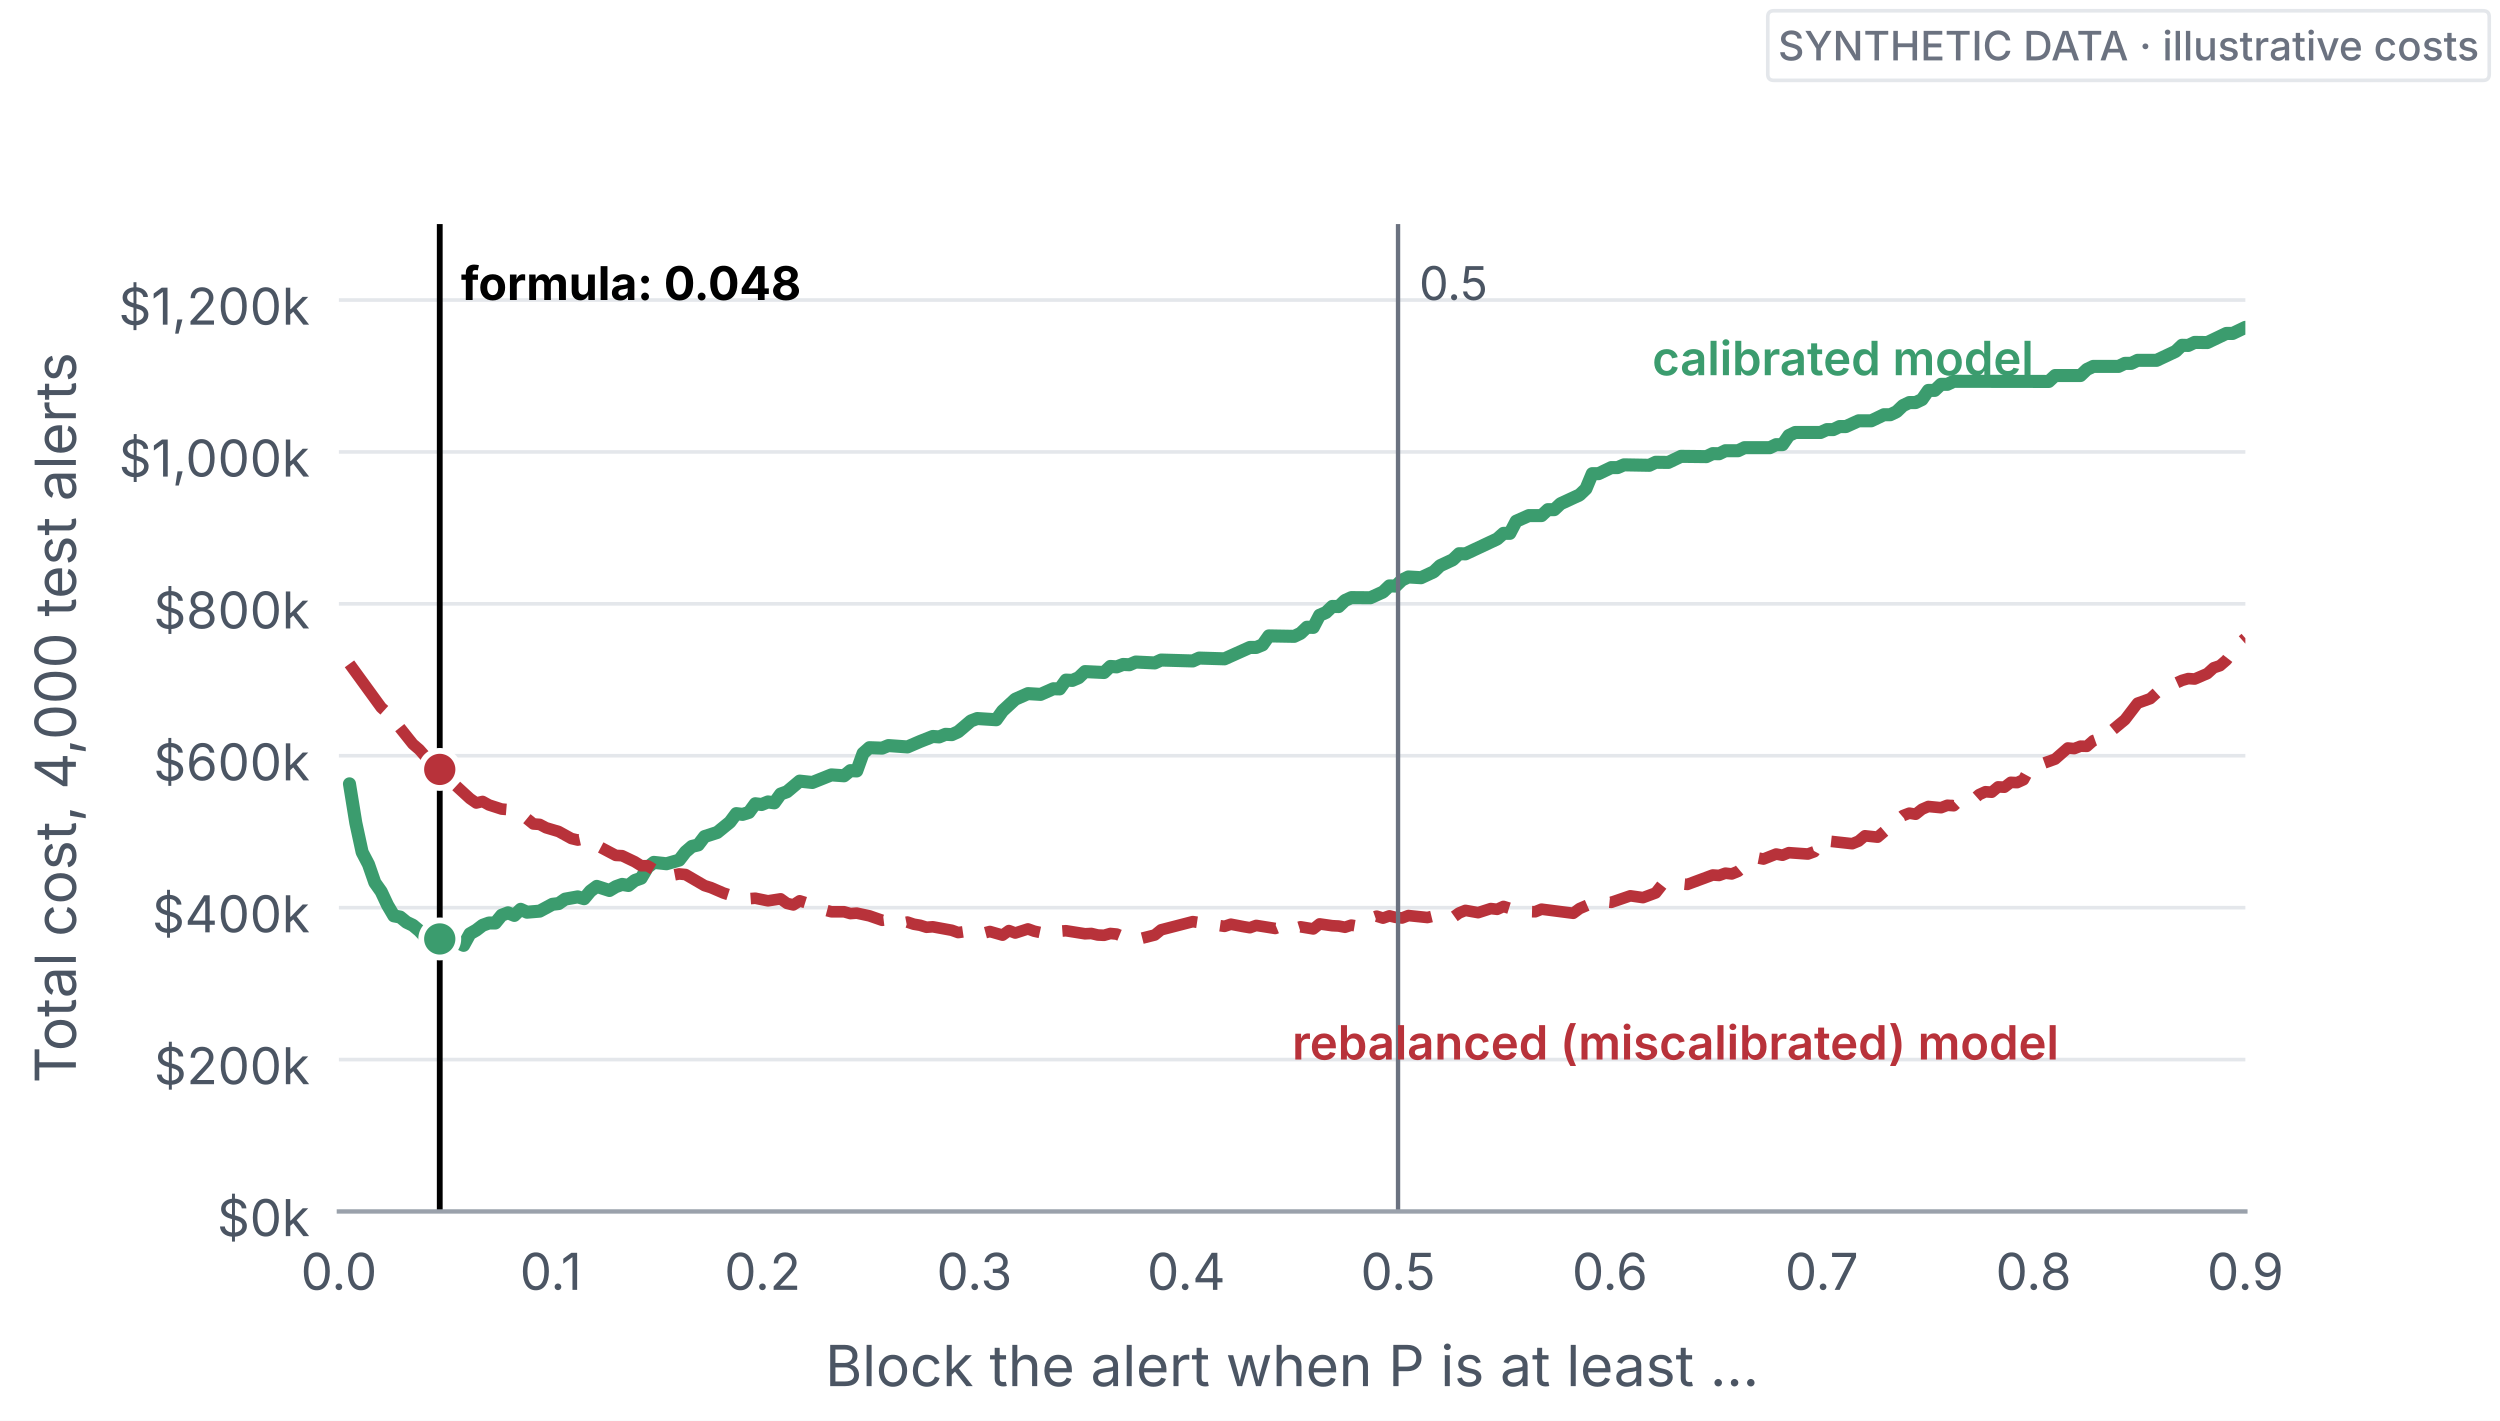
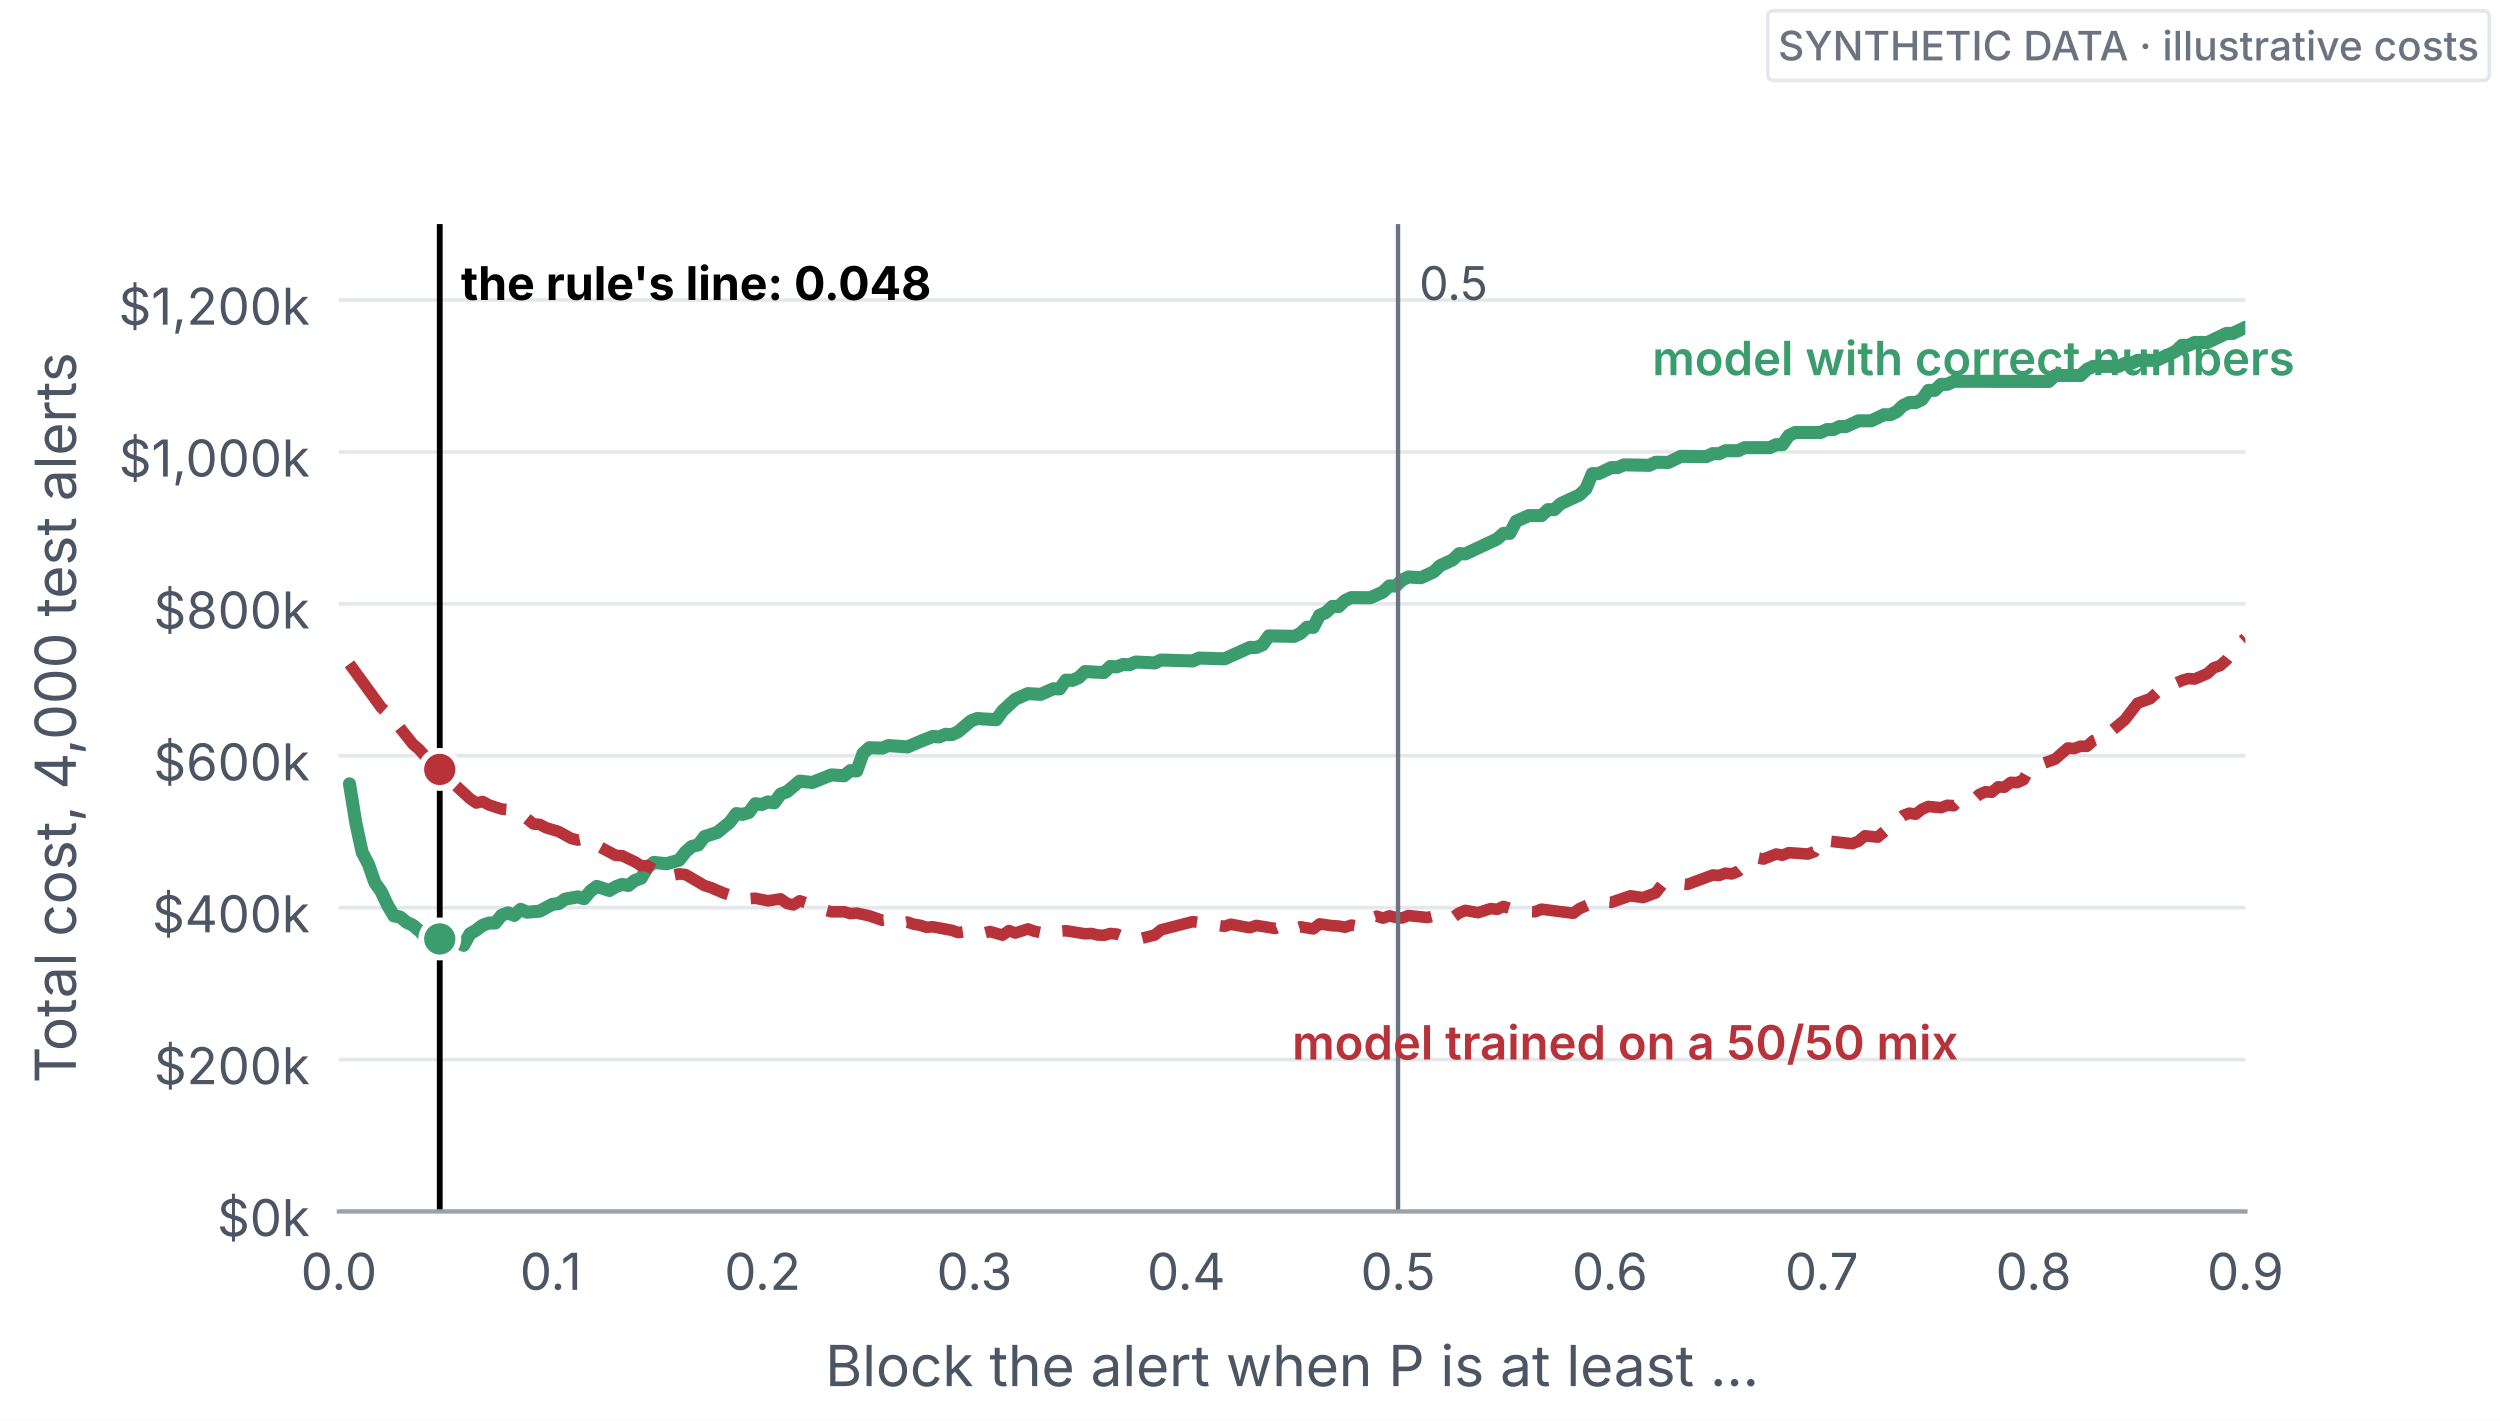
<svg xmlns="http://www.w3.org/2000/svg" xmlns:xlink="http://www.w3.org/1999/xlink" width="343.905pt" height="195.439pt" viewBox="0 0 343.905 195.439" version="1.1">
  <defs>
    <style type="text/css">*{stroke-linejoin: round; stroke-linecap: butt}</style>
  </defs>
  <g id="figure_1">
    <g id="patch_1">
      <path d="M 0 195.439  L 343.905 195.439  L 343.905 0  L 0 0  z " style="fill: #ffffff" />
    </g>
    <g id="axes_1">
      <g id="patch_2">
        <path d="M 46.617 166.652  L 308.877 166.652  L 308.877 30.824  L 46.617 30.824  z " style="fill: #ffffff" />
      </g>
      <g id="matplotlib.axis_1">
        <g id="xtick_1">
          <g id="line2d_1" />
          <g id="text_1">
            <text style="font-size: 7px; font-family: 'Inter'; text-anchor: middle; fill: #4b5563" x="46.617" y="177.433" transform="rotate(-0 46.61691 177.433)">0.0</text>
          </g>
        </g>
        <g id="xtick_2">
          <g id="line2d_2" />
          <g id="text_2">
            <text style="font-size: 7px; font-family: 'Inter'; text-anchor: middle; fill: #4b5563" x="75.757" y="177.433" transform="rotate(-0 75.75691 177.433)">0.1</text>
          </g>
        </g>
        <g id="xtick_3">
          <g id="line2d_3" />
          <g id="text_3">
            <text style="font-size: 7px; font-family: 'Inter'; text-anchor: middle; fill: #4b5563" x="104.897" y="177.433" transform="rotate(-0 104.8969 177.433)">0.2</text>
          </g>
        </g>
        <g id="xtick_4">
          <g id="line2d_4" />
          <g id="text_4">
            <text style="font-size: 7px; font-family: 'Inter'; text-anchor: middle; fill: #4b5563" x="134.037" y="177.433" transform="rotate(-0 134.0369 177.433)">0.3</text>
          </g>
        </g>
        <g id="xtick_5">
          <g id="line2d_5" />
          <g id="text_5">
            <text style="font-size: 7px; font-family: 'Inter'; text-anchor: middle; fill: #4b5563" x="163.177" y="177.433" transform="rotate(-0 163.1769 177.433)">0.4</text>
          </g>
        </g>
        <g id="xtick_6">
          <g id="line2d_6" />
          <g id="text_6">
            <text style="font-size: 7px; font-family: 'Inter'; text-anchor: middle; fill: #4b5563" x="192.317" y="177.433" transform="rotate(-0 192.3169 177.433)">0.5</text>
          </g>
        </g>
        <g id="xtick_7">
          <g id="line2d_7" />
          <g id="text_7">
            <text style="font-size: 7px; font-family: 'Inter'; text-anchor: middle; fill: #4b5563" x="221.457" y="177.433" transform="rotate(-0 221.4569 177.433)">0.6</text>
          </g>
        </g>
        <g id="xtick_8">
          <g id="line2d_8" />
          <g id="text_8">
            <text style="font-size: 7px; font-family: 'Inter'; text-anchor: middle; fill: #4b5563" x="250.597" y="177.433" transform="rotate(-0 250.5969 177.433)">0.7</text>
          </g>
        </g>
        <g id="xtick_9">
          <g id="line2d_9" />
          <g id="text_9">
            <text style="font-size: 7px; font-family: 'Inter'; text-anchor: middle; fill: #4b5563" x="279.737" y="177.433" transform="rotate(-0 279.7369 177.433)">0.8</text>
          </g>
        </g>
        <g id="xtick_10">
          <g id="line2d_10" />
          <g id="text_10">
            <text style="font-size: 7px; font-family: 'Inter'; text-anchor: middle; fill: #4b5563" x="308.877" y="177.433" transform="rotate(-0 308.8769 177.433)">0.9</text>
          </g>
        </g>
        <g id="text_11">
          <text style="font-size: 7.8px; font-family: 'Inter'; text-anchor: middle; fill: #4b5563" x="177.747" y="190.678" transform="rotate(-0 177.7469 190.6778)">Block the alert when P is at least …</text>
        </g>
      </g>
      <g id="matplotlib.axis_2">
        <g id="ytick_1">
          <g id="line2d_11">
-             <path d="M 46.617 166.652  L 308.877 166.652  " clip-path="url(#p0f9e350db6)" style="fill: none; stroke: #e4e7eb; stroke-width: 0.5; stroke-linecap: round" />
+             <path d="M 46.617 166.652  L 308.877 166.652  " clip-path="url(#p6a9c3bddda)" style="fill: none; stroke: #e4e7eb; stroke-width: 0.5; stroke-linecap: round" />
          </g>
          <g id="line2d_12" />
          <g id="text_12">
            <text style="font-size: 7px; font-family: 'Inter'; text-anchor: end; fill: #4b5563" x="42.617" y="170.042" transform="rotate(-0 42.61691 170.0424)">$0k</text>
          </g>
        </g>
        <g id="ytick_2">
          <g id="line2d_13">
-             <path d="M 46.617 145.755  L 308.877 145.755  " clip-path="url(#p0f9e350db6)" style="fill: none; stroke: #e4e7eb; stroke-width: 0.5; stroke-linecap: round" />
+             <path d="M 46.617 145.755  L 308.877 145.755  " clip-path="url(#p6a9c3bddda)" style="fill: none; stroke: #e4e7eb; stroke-width: 0.5; stroke-linecap: round" />
          </g>
          <g id="line2d_14" />
          <g id="text_13">
            <text style="font-size: 7px; font-family: 'Inter'; text-anchor: end; fill: #4b5563" x="42.617" y="149.146" transform="rotate(-0 42.61691 149.1458)">$200k</text>
          </g>
        </g>
        <g id="ytick_3">
          <g id="line2d_15">
-             <path d="M 46.617 124.859  L 308.877 124.859  " clip-path="url(#p0f9e350db6)" style="fill: none; stroke: #e4e7eb; stroke-width: 0.5; stroke-linecap: round" />
+             <path d="M 46.617 124.859  L 308.877 124.859  " clip-path="url(#p6a9c3bddda)" style="fill: none; stroke: #e4e7eb; stroke-width: 0.5; stroke-linecap: round" />
          </g>
          <g id="line2d_16" />
          <g id="text_14">
            <text style="font-size: 7px; font-family: 'Inter'; text-anchor: end; fill: #4b5563" x="42.617" y="128.249" transform="rotate(-0 42.61691 128.2492)">$400k</text>
          </g>
        </g>
        <g id="ytick_4">
          <g id="line2d_17">
-             <path d="M 46.617 103.962  L 308.877 103.962  " clip-path="url(#p0f9e350db6)" style="fill: none; stroke: #e4e7eb; stroke-width: 0.5; stroke-linecap: round" />
+             <path d="M 46.617 103.962  L 308.877 103.962  " clip-path="url(#p6a9c3bddda)" style="fill: none; stroke: #e4e7eb; stroke-width: 0.5; stroke-linecap: round" />
          </g>
          <g id="line2d_18" />
          <g id="text_15">
            <text style="font-size: 7px; font-family: 'Inter'; text-anchor: end; fill: #4b5563" x="42.617" y="107.353" transform="rotate(-0 42.61691 107.3526)">$600k</text>
          </g>
        </g>
        <g id="ytick_5">
          <g id="line2d_19">
-             <path d="M 46.617 83.065  L 308.877 83.065  " clip-path="url(#p0f9e350db6)" style="fill: none; stroke: #e4e7eb; stroke-width: 0.5; stroke-linecap: round" />
+             <path d="M 46.617 83.065  L 308.877 83.065  " clip-path="url(#p6a9c3bddda)" style="fill: none; stroke: #e4e7eb; stroke-width: 0.5; stroke-linecap: round" />
          </g>
          <g id="line2d_20" />
          <g id="text_16">
            <text style="font-size: 7px; font-family: 'Inter'; text-anchor: end; fill: #4b5563" x="42.617" y="86.456" transform="rotate(-0 42.61691 86.45594)">$800k</text>
          </g>
        </g>
        <g id="ytick_6">
          <g id="line2d_21">
-             <path d="M 46.617 62.169  L 308.877 62.169  " clip-path="url(#p0f9e350db6)" style="fill: none; stroke: #e4e7eb; stroke-width: 0.5; stroke-linecap: round" />
+             <path d="M 46.617 62.169  L 308.877 62.169  " clip-path="url(#p6a9c3bddda)" style="fill: none; stroke: #e4e7eb; stroke-width: 0.5; stroke-linecap: round" />
          </g>
          <g id="line2d_22" />
          <g id="text_17">
            <text style="font-size: 7px; font-family: 'Inter'; text-anchor: end; fill: #4b5563" x="42.617" y="65.559" transform="rotate(-0 42.61691 65.55933)">$1,000k</text>
          </g>
        </g>
        <g id="ytick_7">
          <g id="line2d_23">
-             <path d="M 46.617 41.272  L 308.877 41.272  " clip-path="url(#p0f9e350db6)" style="fill: none; stroke: #e4e7eb; stroke-width: 0.5; stroke-linecap: round" />
+             <path d="M 46.617 41.272  L 308.877 41.272  " clip-path="url(#p6a9c3bddda)" style="fill: none; stroke: #e4e7eb; stroke-width: 0.5; stroke-linecap: round" />
          </g>
          <g id="line2d_24" />
          <g id="text_18">
            <text style="font-size: 7px; font-family: 'Inter'; text-anchor: end; fill: #4b5563" x="42.617" y="44.663" transform="rotate(-0 42.61691 44.66271)">$1,200k</text>
          </g>
        </g>
        <g id="text_19">
          <text style="font-size: 7.8px; font-family: 'Inter'; text-anchor: middle; fill: #4b5563" x="10.436" y="98.738" transform="rotate(-90 10.43625 98.73778)">Total cost, 4,000 test alerts</text>
        </g>
      </g>
      <g id="line2d_25">
-         <path d="M 48.074 107.828  L 48.946 113.198  L 49.818 117.231  L 50.691 118.903  L 51.563 121.411  L 52.435 122.644  L 53.307 124.503  L 54.18 125.987  L 55.052 126.154  L 55.924 126.865  L 56.796 127.283  L 57.669 128.014  L 58.541 128.933  L 59.413 128.871  L 60.285 129.017  L 61.158 129.456  L 62.03 129.686  L 62.902 129.623  L 63.774 130.041  L 64.647 128.453  L 65.519 127.951  L 66.391 127.283  L 67.263 126.969  L 68.136 126.969  L 69.008 125.903  L 69.88 125.569  L 70.752 125.924  L 71.625 125.088  L 72.497 125.485  L 74.241 125.339  L 75.986 124.399  L 76.858 124.294  L 77.73 123.688  L 79.475 123.375  L 80.347 123.626  L 81.219 122.581  L 82.092 121.933  L 83.836 122.497  L 84.708 121.975  L 85.581 121.661  L 86.453 121.808  L 87.325 121.118  L 88.197 120.805  L 89.07 119.321  L 89.942 118.631  L 91.686 118.819  L 93.431 118.318  L 94.303 117.189  L 95.175 116.437  L 96.048 116.228  L 96.92 115.079  L 98.664 114.515  L 100.409 113.094  L 101.281 111.924  L 102.153 112.028  L 103.026 111.756  L 103.898 110.565  L 104.77 110.67  L 105.642 110.315  L 106.515 110.44  L 107.387 109.228  L 108.259 108.914  L 110.004 107.452  L 111.748 107.64  L 114.365 106.595  L 116.109 106.72  L 116.982 106.01  L 117.854 106.052  L 118.726 103.628  L 119.598 102.854  L 121.343 102.917  L 122.215 102.562  L 124.832 102.75  L 126.576 101.998  L 128.321 101.308  L 129.193 101.371  L 130.065 101.016  L 130.938 101.057  L 131.81 100.66  L 133.554 99.177  L 134.427 98.842  L 137.043 99.009  L 137.916 97.797  L 139.66 96.188  L 141.405 95.415  L 143.149 95.52  L 144.894 94.747  L 145.766 94.767  L 146.638 93.555  L 147.511 93.597  L 148.383 93.221  L 149.255 92.385  L 151.872 92.511  L 152.744 91.675  L 153.616 91.737  L 154.489 91.403  L 155.361 91.445  L 156.233 91.069  L 158.85 91.194  L 159.722 90.797  L 164.083 90.922  L 164.956 90.525  L 168.445 90.63  L 171.934 89.063  L 172.806 89.063  L 173.678 88.707  L 174.55 87.475  L 178.039 87.537  L 178.912 87.119  L 179.784 86.283  L 180.656 86.304  L 181.528 84.633  L 182.401 84.256  L 183.273 83.421  L 184.145 83.441  L 185.017 82.606  L 185.89 82.209  L 188.506 82.229  L 190.251 81.435  L 191.123 80.6  L 191.995 80.62  L 192.868 79.785  L 193.74 79.367  L 195.484 79.471  L 197.229 78.656  L 198.101 77.82  L 199.846 77.005  L 200.718 76.169  L 201.59 76.19  L 205.951 74.142  L 206.824 73.369  L 207.696 73.369  L 208.568 71.698  L 210.313 70.924  L 212.057 70.924  L 212.929 70.109  L 213.802 70.109  L 214.674 69.294  L 217.291 68.082  L 218.163 67.247  L 219.035 65.157  L 219.907 65.157  L 221.652 64.321  L 222.524 64.321  L 223.396 63.945  L 226.885 64.008  L 227.758 63.59  L 229.502 63.611  L 231.247 62.775  L 234.736 62.816  L 235.608 62.399  L 236.48 62.419  L 237.352 62.002  L 239.097 62.002  L 239.969 61.584  L 243.458 61.584  L 244.33 61.166  L 245.203 61.166  L 246.075 59.912  L 246.947 59.494  L 250.436 59.494  L 251.308 59.097  L 252.181 59.097  L 253.053 58.679  L 253.925 58.679  L 255.67 57.885  L 257.414 57.885  L 259.159 57.049  L 260.031 57.049  L 260.903 56.631  L 261.775 55.795  L 262.648 55.377  L 263.52 55.377  L 264.392 54.959  L 265.264 53.706  L 266.137 53.706  L 267.009 52.87  L 267.881 52.87  L 268.753 52.452  L 281.837 52.473  L 282.709 51.658  L 286.198 51.658  L 287.071 50.822  L 287.943 50.404  L 291.432 50.404  L 292.304 49.986  L 293.176 49.986  L 294.049 49.568  L 296.665 49.568  L 299.282 48.335  L 300.154 47.499  L 301.027 47.52  L 301.899 47.102  L 303.643 47.123  L 306.26 45.869  L 307.132 45.869  L 308.877 45.033  L 308.877 45.033  " clip-path="url(#p0f9e350db6)" style="fill: none; stroke: #3b9c6e; stroke-width: 1.8; stroke-linecap: round" />
+         <path d="M 48.074 107.828  L 48.946 113.198  L 49.818 117.231  L 50.691 118.903  L 51.563 121.411  L 52.435 122.644  L 53.307 124.503  L 54.18 125.987  L 55.052 126.154  L 55.924 126.865  L 56.796 127.283  L 57.669 128.014  L 58.541 128.933  L 59.413 128.871  L 60.285 129.017  L 61.158 129.456  L 62.03 129.686  L 62.902 129.623  L 63.774 130.041  L 64.647 128.453  L 65.519 127.951  L 66.391 127.283  L 67.263 126.969  L 68.136 126.969  L 69.008 125.903  L 69.88 125.569  L 70.752 125.924  L 71.625 125.088  L 72.497 125.485  L 74.241 125.339  L 75.986 124.399  L 76.858 124.294  L 77.73 123.688  L 79.475 123.375  L 80.347 123.626  L 81.219 122.581  L 82.092 121.933  L 83.836 122.497  L 84.708 121.975  L 85.581 121.661  L 86.453 121.808  L 87.325 121.118  L 88.197 120.805  L 89.07 119.321  L 89.942 118.631  L 91.686 118.819  L 93.431 118.318  L 94.303 117.189  L 95.175 116.437  L 96.048 116.228  L 96.92 115.079  L 98.664 114.515  L 100.409 113.094  L 101.281 111.924  L 102.153 112.028  L 103.026 111.756  L 103.898 110.565  L 104.77 110.67  L 105.642 110.315  L 106.515 110.44  L 107.387 109.228  L 108.259 108.914  L 110.004 107.452  L 111.748 107.64  L 114.365 106.595  L 116.109 106.72  L 116.982 106.01  L 117.854 106.052  L 118.726 103.628  L 119.598 102.854  L 121.343 102.917  L 122.215 102.562  L 124.832 102.75  L 126.576 101.998  L 128.321 101.308  L 129.193 101.371  L 130.065 101.016  L 130.938 101.057  L 131.81 100.66  L 133.554 99.177  L 134.427 98.842  L 137.043 99.009  L 137.916 97.797  L 139.66 96.188  L 141.405 95.415  L 143.149 95.52  L 144.894 94.747  L 145.766 94.767  L 146.638 93.555  L 147.511 93.597  L 148.383 93.221  L 149.255 92.385  L 151.872 92.511  L 152.744 91.675  L 153.616 91.737  L 154.489 91.403  L 155.361 91.445  L 156.233 91.069  L 158.85 91.194  L 159.722 90.797  L 164.083 90.922  L 164.956 90.525  L 168.445 90.63  L 171.934 89.063  L 172.806 89.063  L 173.678 88.707  L 174.55 87.475  L 178.039 87.537  L 178.912 87.119  L 179.784 86.283  L 180.656 86.304  L 181.528 84.633  L 182.401 84.256  L 183.273 83.421  L 184.145 83.441  L 185.017 82.606  L 185.89 82.209  L 188.506 82.229  L 190.251 81.435  L 191.123 80.6  L 191.995 80.62  L 192.868 79.785  L 193.74 79.367  L 195.484 79.471  L 197.229 78.656  L 198.101 77.82  L 199.846 77.005  L 200.718 76.169  L 201.59 76.19  L 205.951 74.142  L 206.824 73.369  L 207.696 73.369  L 208.568 71.698  L 210.313 70.924  L 212.057 70.924  L 212.929 70.109  L 213.802 70.109  L 214.674 69.294  L 217.291 68.082  L 218.163 67.247  L 219.035 65.157  L 219.907 65.157  L 221.652 64.321  L 222.524 64.321  L 223.396 63.945  L 226.885 64.008  L 227.758 63.59  L 229.502 63.611  L 231.247 62.775  L 234.736 62.816  L 235.608 62.399  L 236.48 62.419  L 237.352 62.002  L 239.097 62.002  L 239.969 61.584  L 243.458 61.584  L 244.33 61.166  L 245.203 61.166  L 246.075 59.912  L 246.947 59.494  L 250.436 59.494  L 251.308 59.097  L 252.181 59.097  L 253.053 58.679  L 253.925 58.679  L 255.67 57.885  L 257.414 57.885  L 259.159 57.049  L 260.031 57.049  L 260.903 56.631  L 261.775 55.795  L 262.648 55.377  L 263.52 55.377  L 264.392 54.959  L 265.264 53.706  L 266.137 53.706  L 267.009 52.87  L 267.881 52.87  L 268.753 52.452  L 281.837 52.473  L 282.709 51.658  L 286.198 51.658  L 287.071 50.822  L 287.943 50.404  L 291.432 50.404  L 292.304 49.986  L 293.176 49.986  L 294.049 49.568  L 296.665 49.568  L 299.282 48.335  L 300.154 47.499  L 301.027 47.52  L 301.899 47.102  L 303.643 47.123  L 306.26 45.869  L 307.132 45.869  L 308.877 45.033  L 308.877 45.033  " clip-path="url(#p6a9c3bddda)" style="fill: none; stroke: #3b9c6e; stroke-width: 1.8; stroke-linecap: round" />
      </g>
      <g id="line2d_26">
-         <path d="M 48.074 91.319  L 52.435 97.317  L 53.307 98.111  L 54.18 99.072  L 56.796 102.353  L 57.669 103.105  L 58.541 104.087  L 60.285 105.613  L 61.158 106.428  L 62.03 107.452  L 64.647 109.855  L 65.519 110.461  L 66.391 110.252  L 67.263 110.732  L 69.008 111.297  L 70.752 111.443  L 71.625 111.924  L 73.369 113.345  L 74.241 113.407  L 75.114 113.867  L 76.858 114.389  L 78.603 115.351  L 79.475 115.56  L 80.347 115.371  L 84.708 117.67  L 85.581 117.712  L 87.325 118.548  L 88.197 119.091  L 89.07 119.091  L 90.814 120.136  L 91.686 120.554  L 93.431 120.22  L 94.303 120.303  L 96.92 121.829  L 97.792 122.1  L 99.537 122.852  L 102.153 123.688  L 103.898 123.563  L 105.642 123.918  L 107.387 123.647  L 108.259 124.273  L 109.131 124.482  L 110.004 123.918  L 110.876 124.19  L 111.748 124.629  L 113.493 125.193  L 114.365 125.423  L 116.109 125.423  L 116.982 125.674  L 117.854 125.611  L 119.598 125.987  L 121.343 126.593  L 122.215 126.488  L 123.96 127.011  L 124.832 126.844  L 125.704 127.136  L 126.576 127.283  L 127.449 127.554  L 128.321 127.492  L 130.938 127.972  L 131.81 128.286  L 132.682 128.16  L 134.427 128.599  L 136.171 128.139  L 137.916 128.641  L 138.788 128.014  L 139.66 128.348  L 141.405 127.784  L 142.277 128.098  L 143.149 128.286  L 144.894 127.826  L 145.766 128.098  L 146.638 128.035  L 149.255 128.453  L 150.127 128.411  L 151 128.62  L 151.872 128.662  L 152.744 128.411  L 153.616 128.495  L 154.489 128.85  L 155.361 128.724  L 157.105 129.059  L 158.85 128.62  L 159.722 127.909  L 164.083 126.781  L 167.572 127.303  L 168.445 127.429  L 169.317 127.136  L 171.061 127.471  L 171.934 127.617  L 172.806 127.303  L 175.423 127.721  L 176.295 127.366  L 178.039 127.763  L 178.912 127.492  L 180.656 127.784  L 181.528 127.094  L 183.273 127.345  L 184.145 127.387  L 185.017 127.554  L 185.89 127.262  L 186.762 127.408  L 187.634 126.635  L 189.379 126.029  L 190.251 126.3  L 191.123 125.987  L 191.995 126.196  L 192.868 126.28  L 193.74 125.945  L 196.357 126.217  L 197.229 126.008  L 199.846 126.217  L 200.718 125.59  L 201.59 125.235  L 203.335 125.548  L 205.079 124.984  L 205.951 125.088  L 206.824 124.691  L 207.696 124.963  L 210.313 125.402  L 211.185 125.423  L 212.057 125.068  L 216.418 125.632  L 217.291 124.984  L 219.035 124.232  L 219.907 124.357  L 220.78 124.044  L 221.652 124.127  L 224.269 123.229  L 226.013 123.479  L 227.758 122.832  L 228.63 121.724  L 230.374 121.849  L 231.247 121.578  L 232.119 121.661  L 235.608 120.366  L 236.48 120.428  L 237.352 120.115  L 238.225 120.22  L 239.097 119.864  L 239.969 119.133  L 240.841 118.778  L 241.714 118.004  L 242.586 118.172  L 244.33 117.482  L 245.203 117.649  L 246.075 117.294  L 248.692 117.482  L 249.564 117.169  L 250.436 115.58  L 254.797 116.061  L 255.67 115.706  L 256.542 114.974  L 258.286 115.163  L 261.775 112.195  L 262.648 111.861  L 263.52 112.007  L 264.392 111.318  L 265.264 110.941  L 267.009 111.109  L 267.881 110.774  L 268.753 110.837  L 269.626 110.043  L 271.37 110.085  L 272.242 109.311  L 273.115 108.914  L 273.987 108.977  L 274.859 108.246  L 275.731 108.288  L 276.604 107.619  L 277.476 107.661  L 278.348 107.264  L 279.22 105.675  L 282.709 104.422  L 284.454 102.896  L 285.326 102.98  L 286.198 102.645  L 287.071 102.666  L 287.943 101.893  L 288.815 101.58  L 289.687 101.684  L 290.56 100.451  L 292.304 99.009  L 294.049 96.732  L 295.793 96.105  L 296.665 95.311  L 297.538 94.997  L 298.41 94.245  L 299.282 93.994  L 300.154 93.597  L 301.027 93.346  L 301.899 93.409  L 303.643 92.657  L 304.516 91.863  L 305.388 91.57  L 306.26 90.818  L 308.005 88.561  L 308.877 87.788  L 308.877 87.788  " clip-path="url(#p0f9e350db6)" style="fill: none; stroke-dasharray: 8,3.2; stroke-dashoffset: 0; stroke: #b8323a; stroke-width: 1.6" />
+         <path d="M 48.074 91.319  L 52.435 97.317  L 53.307 98.111  L 54.18 99.072  L 56.796 102.353  L 57.669 103.105  L 58.541 104.087  L 60.285 105.613  L 61.158 106.428  L 62.03 107.452  L 64.647 109.855  L 65.519 110.461  L 66.391 110.252  L 67.263 110.732  L 69.008 111.297  L 70.752 111.443  L 71.625 111.924  L 73.369 113.345  L 74.241 113.407  L 75.114 113.867  L 76.858 114.389  L 78.603 115.351  L 79.475 115.56  L 80.347 115.371  L 84.708 117.67  L 85.581 117.712  L 87.325 118.548  L 88.197 119.091  L 89.07 119.091  L 90.814 120.136  L 91.686 120.554  L 93.431 120.22  L 94.303 120.303  L 96.92 121.829  L 97.792 122.1  L 99.537 122.852  L 102.153 123.688  L 103.898 123.563  L 105.642 123.918  L 107.387 123.647  L 108.259 124.273  L 109.131 124.482  L 110.004 123.918  L 110.876 124.19  L 111.748 124.629  L 113.493 125.193  L 114.365 125.423  L 116.109 125.423  L 116.982 125.674  L 117.854 125.611  L 119.598 125.987  L 121.343 126.593  L 122.215 126.488  L 123.96 127.011  L 124.832 126.844  L 125.704 127.136  L 126.576 127.283  L 127.449 127.554  L 128.321 127.492  L 130.938 127.972  L 131.81 128.286  L 132.682 128.16  L 134.427 128.599  L 136.171 128.139  L 137.916 128.641  L 138.788 128.014  L 139.66 128.348  L 141.405 127.784  L 142.277 128.098  L 143.149 128.286  L 144.894 127.826  L 145.766 128.098  L 146.638 128.035  L 149.255 128.453  L 150.127 128.411  L 151 128.62  L 151.872 128.662  L 152.744 128.411  L 153.616 128.495  L 154.489 128.85  L 155.361 128.724  L 157.105 129.059  L 158.85 128.62  L 159.722 127.909  L 164.083 126.781  L 167.572 127.303  L 168.445 127.429  L 169.317 127.136  L 171.061 127.471  L 171.934 127.617  L 172.806 127.303  L 175.423 127.721  L 176.295 127.366  L 178.039 127.763  L 178.912 127.492  L 180.656 127.784  L 181.528 127.094  L 183.273 127.345  L 184.145 127.387  L 185.017 127.554  L 185.89 127.262  L 186.762 127.408  L 187.634 126.635  L 189.379 126.029  L 190.251 126.3  L 191.123 125.987  L 191.995 126.196  L 192.868 126.28  L 193.74 125.945  L 196.357 126.217  L 197.229 126.008  L 199.846 126.217  L 200.718 125.59  L 201.59 125.235  L 203.335 125.548  L 205.079 124.984  L 205.951 125.088  L 206.824 124.691  L 207.696 124.963  L 210.313 125.402  L 211.185 125.423  L 212.057 125.068  L 216.418 125.632  L 217.291 124.984  L 219.035 124.232  L 219.907 124.357  L 220.78 124.044  L 221.652 124.127  L 224.269 123.229  L 226.013 123.479  L 227.758 122.832  L 228.63 121.724  L 230.374 121.849  L 231.247 121.578  L 232.119 121.661  L 235.608 120.366  L 236.48 120.428  L 237.352 120.115  L 238.225 120.22  L 239.097 119.864  L 239.969 119.133  L 240.841 118.778  L 241.714 118.004  L 242.586 118.172  L 244.33 117.482  L 245.203 117.649  L 246.075 117.294  L 248.692 117.482  L 249.564 117.169  L 250.436 115.58  L 254.797 116.061  L 255.67 115.706  L 256.542 114.974  L 258.286 115.163  L 261.775 112.195  L 262.648 111.861  L 263.52 112.007  L 264.392 111.318  L 265.264 110.941  L 267.009 111.109  L 267.881 110.774  L 268.753 110.837  L 269.626 110.043  L 271.37 110.085  L 272.242 109.311  L 273.115 108.914  L 273.987 108.977  L 274.859 108.246  L 275.731 108.288  L 276.604 107.619  L 277.476 107.661  L 278.348 107.264  L 279.22 105.675  L 282.709 104.422  L 284.454 102.896  L 285.326 102.98  L 286.198 102.645  L 287.071 102.666  L 287.943 101.893  L 288.815 101.58  L 289.687 101.684  L 290.56 100.451  L 292.304 99.009  L 294.049 96.732  L 295.793 96.105  L 296.665 95.311  L 297.538 94.997  L 298.41 94.245  L 299.282 93.994  L 300.154 93.597  L 301.027 93.346  L 301.899 93.409  L 303.643 92.657  L 304.516 91.863  L 305.388 91.57  L 306.26 90.818  L 308.005 88.561  L 308.877 87.788  L 308.877 87.788  " clip-path="url(#p6a9c3bddda)" style="fill: none; stroke-dasharray: 8,3.2; stroke-dashoffset: 0; stroke: #b8323a; stroke-width: 1.6" />
      </g>
      <g id="line2d_27">
-         <path d="M 60.493 166.652  L 60.493 30.824  " clip-path="url(#p0f9e350db6)" style="fill: none; stroke: #000000; stroke-width: 0.8; stroke-linecap: round" />
+         <path d="M 60.493 166.652  L 60.493 30.824  " clip-path="url(#p6a9c3bddda)" style="fill: none; stroke: #000000; stroke-width: 0.8; stroke-linecap: round" />
      </g>
      <g id="line2d_28">
-         <path d="M 192.317 166.652  L 192.317 30.824  " clip-path="url(#p0f9e350db6)" style="fill: none; stroke: #6b7280; stroke-width: 0.6; stroke-linecap: round" />
+         <path d="M 192.317 166.652  L 192.317 30.824  " clip-path="url(#p6a9c3bddda)" style="fill: none; stroke: #6b7280; stroke-width: 0.6; stroke-linecap: round" />
      </g>
      <g id="patch_3">
        <path d="M 46.617 166.652  L 308.877 166.652  " style="fill: none; stroke: #9aa1ab; stroke-width: 0.6; stroke-linejoin: miter; stroke-linecap: square" />
      </g>
      <g id="text_20">
-         <text style="font-weight: 700; font-size: 6.4px; font-family: 'Inter'; text-anchor: start" x="63.407" y="41.272" transform="rotate(-0 63.40711 41.27209)">formula: 0.048</text>
+         <text style="font-weight: 700; font-size: 6.4px; font-family: 'Inter'; text-anchor: start" x="63.407" y="41.272" transform="rotate(-0 63.40711 41.27209)">the rule's line: 0.048</text>
      </g>
      <g id="text_21">
        <text style="font-size: 6.4px; font-family: 'Inter'; text-anchor: start; fill: #4b5563" x="195.231" y="41.272" transform="rotate(-0 195.2309 41.27209)">0.5</text>
      </g>
      <g id="text_22">
-         <text style="font-weight: 600; font-size: 6.5px; font-family: 'Inter'; text-anchor: start; fill: #3b9c6e" x="227.285" y="51.616" transform="rotate(-0 227.2849 51.61591)">calibrated model</text>
+         <text style="font-weight: 600; font-size: 6.5px; font-family: 'Inter'; text-anchor: start; fill: #3b9c6e" x="227.285" y="51.616" transform="rotate(-0 227.2849 51.61591)">model with correct numbers</text>
      </g>
      <g id="text_23">
-         <text style="font-weight: 600; font-size: 6.5px; font-family: 'Inter'; text-anchor: start; fill: #b8323a" x="177.747" y="145.755" transform="rotate(-0 177.7469 145.7552)">rebalanced (miscalibrated) model</text>
+         <text style="font-weight: 600; font-size: 6.5px; font-family: 'Inter'; text-anchor: start; fill: #b8323a" x="177.747" y="145.755" transform="rotate(-0 177.7469 145.7552)">model trained on a 50/50 mix</text>
      </g>
      <g id="PathCollection_1">
        <defs>
-           <path id="m36b2cd2ec2" d="M 0 2.55  C 0.676 2.55 1.325 2.281 1.803 1.803  C 2.281 1.325 2.55 0.676 2.55 0  C 2.55 -0.676 2.281 -1.325 1.803 -1.803  C 1.325 -2.281 0.676 -2.55 0 -2.55  C -0.676 -2.55 -1.325 -2.281 -1.803 -1.803  C -2.281 -1.325 -2.55 -0.676 -2.55 0  C -2.55 0.676 -2.281 1.325 -1.803 1.803  C -1.325 2.281 -0.676 2.55 0 2.55  z " style="stroke: #ffffff; stroke-width: 0.8" />
+           <path id="mff180c9a3e" d="M 0 2.55  C 0.676 2.55 1.325 2.281 1.803 1.803  C 2.281 1.325 2.55 0.676 2.55 0  C 2.55 -0.676 2.281 -1.325 1.803 -1.803  C 1.325 -2.281 0.676 -2.55 0 -2.55  C -0.676 -2.55 -1.325 -2.281 -1.803 -1.803  C -2.281 -1.325 -2.55 -0.676 -2.55 0  C -2.55 0.676 -2.281 1.325 -1.803 1.803  C -1.325 2.281 -0.676 2.55 0 2.55  z " style="stroke: #ffffff; stroke-width: 0.8" />
        </defs>
-         <g clip-path="url(#p0f9e350db6)">
-           <use xlink:href="#m36b2cd2ec2" x="60.493" y="129.163" style="fill: #3b9c6e; stroke: #ffffff; stroke-width: 0.8" />
+         <g clip-path="url(#p6a9c3bddda)">
+           <use xlink:href="#mff180c9a3e" x="60.493" y="129.163" style="fill: #3b9c6e; stroke: #ffffff; stroke-width: 0.8" />
        </g>
      </g>
      <g id="PathCollection_2">
        <defs>
-           <path id="m89aa4995d0" d="M 0 2.55  C 0.676 2.55 1.325 2.281 1.803 1.803  C 2.281 1.325 2.55 0.676 2.55 0  C 2.55 -0.676 2.281 -1.325 1.803 -1.803  C 1.325 -2.281 0.676 -2.55 0 -2.55  C -0.676 -2.55 -1.325 -2.281 -1.803 -1.803  C -2.281 -1.325 -2.55 -0.676 -2.55 0  C -2.55 0.676 -2.281 1.325 -1.803 1.803  C -1.325 2.281 -0.676 2.55 0 2.55  z " style="stroke: #ffffff; stroke-width: 0.8" />
+           <path id="mab48f68780" d="M 0 2.55  C 0.676 2.55 1.325 2.281 1.803 1.803  C 2.281 1.325 2.55 0.676 2.55 0  C 2.55 -0.676 2.281 -1.325 1.803 -1.803  C 1.325 -2.281 0.676 -2.55 0 -2.55  C -0.676 -2.55 -1.325 -2.281 -1.803 -1.803  C -2.281 -1.325 -2.55 -0.676 -2.55 0  C -2.55 0.676 -2.281 1.325 -1.803 1.803  C -1.325 2.281 -0.676 2.55 0 2.55  z " style="stroke: #ffffff; stroke-width: 0.8" />
        </defs>
-         <g clip-path="url(#p0f9e350db6)">
-           <use xlink:href="#m89aa4995d0" x="60.493" y="105.843" style="fill: #b8323a; stroke: #ffffff; stroke-width: 0.8" />
+         <g clip-path="url(#p6a9c3bddda)">
+           <use xlink:href="#mab48f68780" x="60.493" y="105.843" style="fill: #b8323a; stroke: #ffffff; stroke-width: 0.8" />
        </g>
      </g>
    </g>
    <g id="text_24">
      <g id="patch_4">
        <path d="M 244.018 11.056  L 341.585 11.056  Q 342.425 11.056 342.425 10.216  L 342.425 2.32  Q 342.425 1.48 341.585 1.48  L 244.018 1.48  Q 243.178 1.48 243.178 2.32  L 243.178 10.216  Q 243.178 11.056 244.018 11.056  z " style="fill: #ffffff; stroke: #e4e7eb; stroke-width: 0.5; stroke-linejoin: miter" />
      </g>
      <text style="font-weight: 500; font-size: 5.6px; font-family: 'Inter'; text-anchor: end; fill: #6b7280" x="341.025" y="8.305" transform="rotate(-0 341.0249 8.305)">SYNTHETIC DATA · illustrative costs</text>
    </g>
  </g>
  <defs>
-     <clipPath id="p0f9e350db6">
+     <clipPath id="p6a9c3bddda">
      <rect x="46.617" y="30.824" width="262.26" height="135.828" />
    </clipPath>
  </defs>
</svg>
